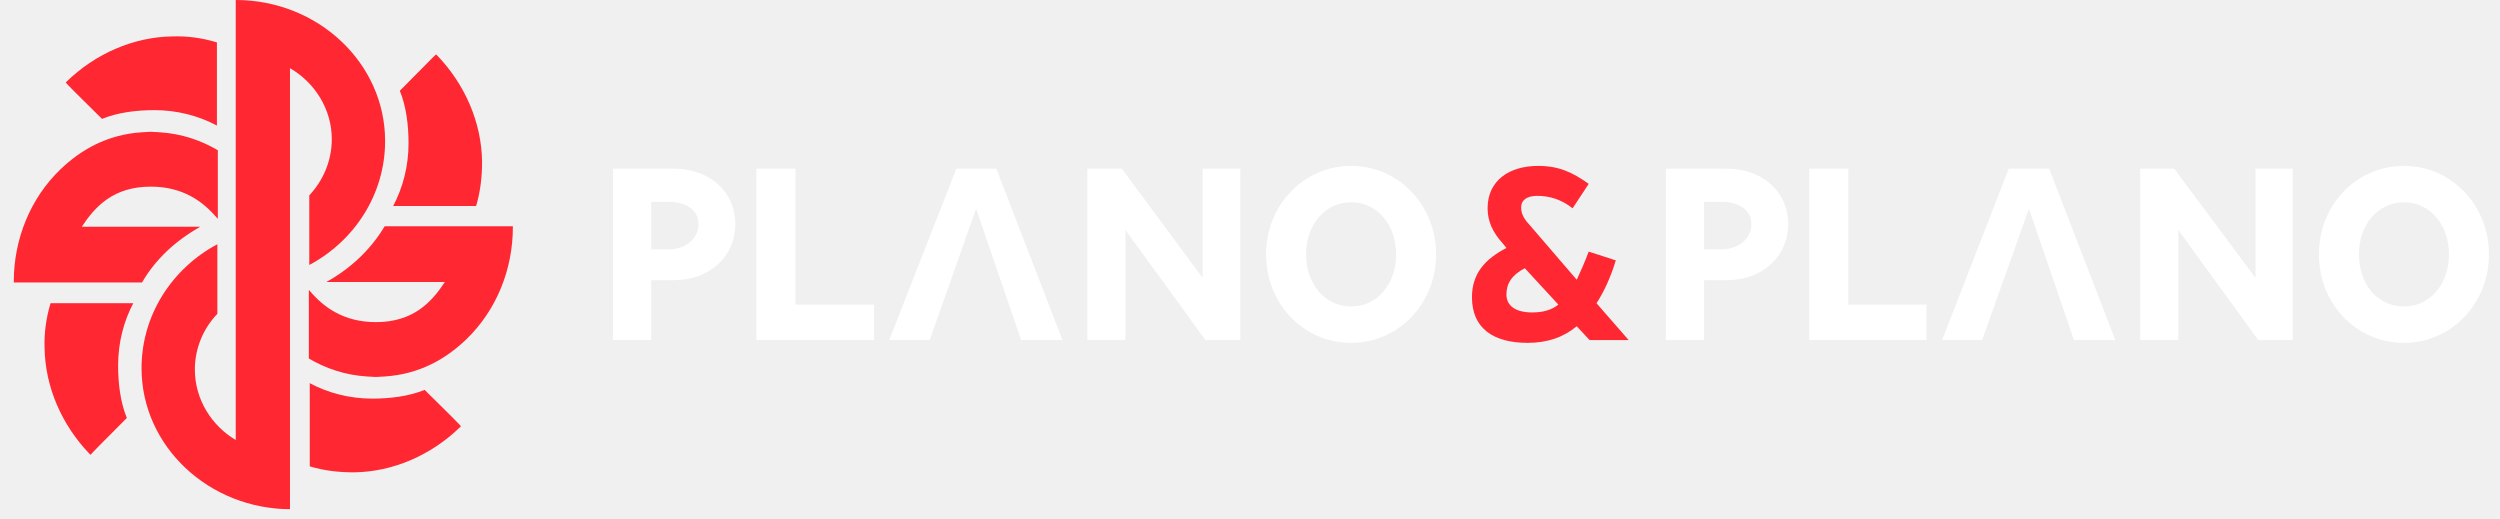
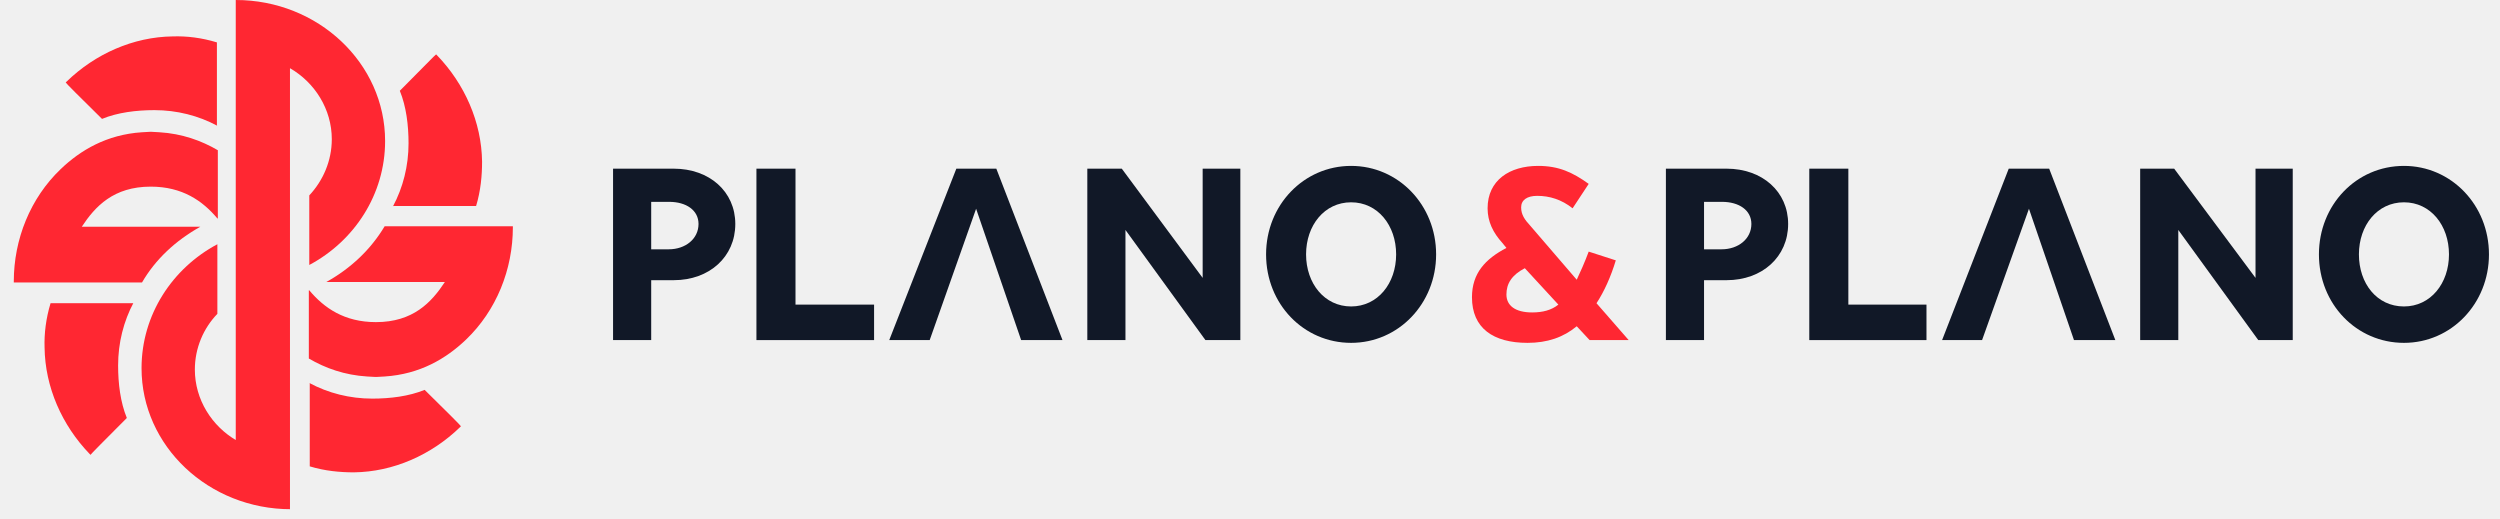
<svg xmlns="http://www.w3.org/2000/svg" width="217" height="45" viewBox="0 0 217 45" fill="none">
  <g id="Logo">
-     <path id="Vector" d="M58.039 21.64C59.516 21.64 60.632 20.72 60.632 19.44C60.632 18.24 59.555 17.52 58.079 17.52H56.524V21.64H58.039ZM53.213 14.64H58.478C61.59 14.64 63.824 16.64 63.824 19.44C63.824 22.28 61.59 24.32 58.478 24.32H56.524V29.52H53.213V14.64Z" fill="white" />
-     <path id="Vector_2" d="M65.658 14.64H69.049V26.44H75.87V29.52H65.658V14.64Z" fill="white" />
-     <path id="Vector_3" d="M84.726 18.12L80.697 29.52H77.186L83.01 14.64H86.481L92.225 29.52H88.635L84.726 18.12Z" fill="white" />
-     <path id="Vector_4" d="M107.662 29.52H104.631L97.69 19.96V29.52H94.379V14.64H97.371L104.391 24.12V14.64H107.662V29.52Z" fill="white" />
-     <path id="Vector_5" d="M117.276 26.6C119.589 26.6 121.185 24.6 121.185 22.08C121.185 19.56 119.589 17.56 117.276 17.56C114.962 17.56 113.367 19.56 113.367 22.08C113.367 24.6 114.962 26.6 117.276 26.6ZM117.276 14.4C121.384 14.4 124.655 17.8 124.655 22.08C124.655 26.36 121.384 29.76 117.276 29.76C113.167 29.76 109.896 26.4 109.896 22.08C109.896 17.8 113.167 14.4 117.276 14.4Z" fill="white" />
-     <path id="Vector_6" d="M149.427 21.64C150.903 21.64 152.02 20.72 152.02 19.44C152.02 18.24 150.943 17.52 149.467 17.52H147.911V21.64H149.427ZM144.6 14.64H149.866C152.977 14.64 155.211 16.64 155.211 19.44C155.211 22.28 152.977 24.32 149.866 24.32H147.911V29.52H144.6V14.64Z" fill="white" />
-     <path id="Vector_7" d="M157.046 14.64H160.437V26.44H167.218V29.52H157.046V14.64Z" fill="white" />
-     <path id="Vector_8" d="M176.113 18.12L172.044 29.52H168.574L174.358 14.64H177.868L183.612 29.52H180.022L176.113 18.12Z" fill="white" />
-     <path id="Vector_9" d="M199.01 29.52H196.018L189.077 19.96V29.52H185.767V14.64H188.718L195.779 24.12V14.64H199.01V29.52Z" fill="white" />
-     <path id="Vector_10" d="M208.663 26.6C210.976 26.6 212.572 24.6 212.572 22.08C212.572 19.56 210.976 17.56 208.663 17.56C206.349 17.56 204.754 19.56 204.754 22.08C204.754 24.6 206.309 26.6 208.663 26.6ZM208.663 14.4C212.771 14.4 216.042 17.8 216.042 22.08C216.042 26.36 212.771 29.76 208.663 29.76C204.554 29.76 201.283 26.4 201.283 22.08C201.283 17.8 204.514 14.4 208.663 14.4Z" fill="white" />
+     <path id="Vector" d="M58.039 21.64C59.516 21.64 60.632 20.72 60.632 19.44C60.632 18.24 59.555 17.52 58.079 17.52H56.524V21.64H58.039ZM53.213 14.64H58.478C61.59 14.64 63.824 16.64 63.824 19.44C63.824 22.28 61.59 24.32 58.478 24.32H56.524V29.52H53.213V14.64Z" fill="#111827" />
+     <path id="Vector_2" d="M65.658 14.64H69.049V26.44H75.87V29.52H65.658V14.64Z" fill="#111827" />
+     <path id="Vector_3" d="M84.726 18.12L80.697 29.52H77.186L83.01 14.64H86.481L92.225 29.52H88.635L84.726 18.12Z" fill="#111827" />
+     <path id="Vector_4" d="M107.662 29.52H104.631L97.69 19.96V29.52H94.379V14.64H97.371L104.391 24.12V14.64H107.662V29.52Z" fill="#111827" />
+     <path id="Vector_5" d="M117.276 26.6C119.589 26.6 121.185 24.6 121.185 22.08C121.185 19.56 119.589 17.56 117.276 17.56C114.962 17.56 113.367 19.56 113.367 22.08C113.367 24.6 114.962 26.6 117.276 26.6ZM117.276 14.4C121.384 14.4 124.655 17.8 124.655 22.08C124.655 26.36 121.384 29.76 117.276 29.76C113.167 29.76 109.896 26.4 109.896 22.08C109.896 17.8 113.167 14.4 117.276 14.4Z" fill="#111827" />
+     <path id="Vector_6" d="M149.427 21.64C150.903 21.64 152.02 20.72 152.02 19.44C152.02 18.24 150.943 17.52 149.467 17.52H147.911V21.64H149.427ZM144.6 14.64H149.866C152.977 14.64 155.211 16.64 155.211 19.44C155.211 22.28 152.977 24.32 149.866 24.32H147.911V29.52H144.6V14.64Z" fill="#111827" />
+     <path id="Vector_7" d="M157.046 14.64H160.437V26.44H167.218V29.52H157.046V14.64Z" fill="#111827" />
+     <path id="Vector_8" d="M176.113 18.12L172.044 29.52H168.574L174.358 14.64H177.868L183.612 29.52H180.022L176.113 18.12Z" fill="#111827" />
+     <path id="Vector_9" d="M199.01 29.52H196.018L189.077 19.96V29.52H185.767V14.64H188.718L195.779 24.12V14.64H199.01V29.52Z" fill="#111827" />
+     <path id="Vector_10" d="M208.663 26.6C210.976 26.6 212.572 24.6 212.572 22.08C212.572 19.56 210.976 17.56 208.663 17.56C206.349 17.56 204.754 19.56 204.754 22.08C204.754 24.6 206.309 26.6 208.663 26.6ZM208.663 14.4C212.771 14.4 216.042 17.8 216.042 22.08C216.042 26.36 212.771 29.76 208.663 29.76C204.554 29.76 201.283 26.4 201.283 22.08C201.283 17.8 204.514 14.4 208.663 14.4Z" fill="#111827" />
    <path id="Vector_11" d="M132.354 23.28C131.197 23.88 130.758 24.64 130.758 25.56C130.758 26.52 131.516 27.12 132.992 27.12C133.91 27.12 134.668 26.92 135.266 26.44L132.354 23.28ZM137.978 29.52L136.861 28.32C135.705 29.28 134.309 29.76 132.593 29.76C129.602 29.76 127.767 28.48 127.767 25.8C127.767 23.72 128.923 22.48 130.758 21.52L130.399 21.08C129.602 20.2 129.123 19.24 129.123 18.08C129.123 15.64 131.038 14.4 133.511 14.4C135.306 14.4 136.502 14.96 137.899 15.96L136.502 18.08C135.545 17.32 134.508 17 133.431 17C132.553 17 132.035 17.36 132.035 18C132.035 18.64 132.354 19.08 132.833 19.6L136.861 24.28C137.181 23.6 137.54 22.8 137.899 21.84L140.252 22.6C139.813 24.04 139.255 25.28 138.577 26.32L141.369 29.52H137.978Z" fill="#FF2732" />
    <path id="Vector_12" d="M25.17 5.92C27.324 7.16 28.8 9.48 28.8 12.08C28.8 13.96 28.042 15.68 26.846 16.96V23C30.755 20.92 33.427 16.88 33.427 12.24C33.427 5.48 27.604 0 20.463 0V38.28L20.543 38.24C18.389 37 16.913 34.68 16.913 32.08C16.913 30.2 17.671 28.48 18.868 27.24V21.2C14.959 23.28 12.286 27.32 12.286 31.96C12.286 38.72 18.11 44.2 25.25 44.2H25.17V5.92Z" fill="#FF2732" />
    <path id="Vector_13" d="M34.704 7.88C35.263 9.24 35.462 10.88 35.462 12.44C35.462 14.4 34.983 16.28 34.106 17.92L34.146 17.88H41.326C41.725 16.56 41.844 15.24 41.844 14.04C41.804 10.6 40.328 7.28 37.935 4.8L37.855 4.72C37.816 4.72 36.659 5.92 34.704 7.88Z" fill="#FF2732" />
    <path id="Vector_14" d="M36.858 33.84C35.502 34.4 33.866 34.6 32.311 34.6C30.356 34.6 28.481 34.12 26.846 33.24L26.886 33.28V40.48C28.202 40.88 29.518 41 30.715 41C34.145 40.96 37.456 39.48 39.929 37.08L40.009 37C40.009 36.96 38.813 35.76 36.858 33.84Z" fill="#FF2732" />
    <path id="Vector_15" d="M11.009 36.28C10.451 34.92 10.252 33.28 10.252 31.72C10.252 29.76 10.73 27.88 11.608 26.24L11.568 26.32H4.388C3.989 27.64 3.829 28.96 3.869 30.16C3.909 33.6 5.385 36.92 7.778 39.4L7.858 39.48C7.858 39.44 9.055 38.24 11.009 36.28Z" fill="#FF2732" />
    <path id="Vector_16" d="M8.855 10.32C10.212 9.76 11.847 9.56 13.403 9.56C15.357 9.56 17.232 10.04 18.868 10.92L18.828 10.88V3.68C17.512 3.28 16.235 3.12 14.998 3.16C11.568 3.2 8.257 4.68 5.784 7.08L5.704 7.16C5.704 7.2 6.901 8.4 8.855 10.32Z" fill="#FF2732" />
    <path id="Vector_17" d="M33.388 19.64H44.517V19.72C44.517 23.4 43.081 26.96 40.448 29.48C38.733 31.12 36.459 32.48 33.388 32.68L32.67 32.72H32.63H32.59L31.872 32.68C29.917 32.56 28.242 31.96 26.806 31.12V25.2C26.806 25.2 26.806 25.2 26.846 25.2C28.122 26.72 29.877 27.96 32.63 27.96C35.861 27.96 37.456 26.24 38.613 24.48H28.322C30.476 23.28 32.191 21.64 33.388 19.64Z" fill="#FF2732" />
    <path id="Vector_18" d="M12.326 24.52H1.197V24.44C1.197 20.76 2.633 17.2 5.266 14.68C6.981 13.04 9.255 11.68 12.326 11.48L13.044 11.44H13.084H13.124L13.842 11.48C15.796 11.6 17.472 12.2 18.908 13.04V18.96C18.908 18.96 18.908 18.96 18.868 18.96C17.591 17.44 15.836 16.2 13.084 16.2C9.853 16.2 8.257 17.92 7.1 19.68H17.392C15.238 20.88 13.483 22.52 12.326 24.52Z" fill="#FF2732" />
  </g>
</svg>
